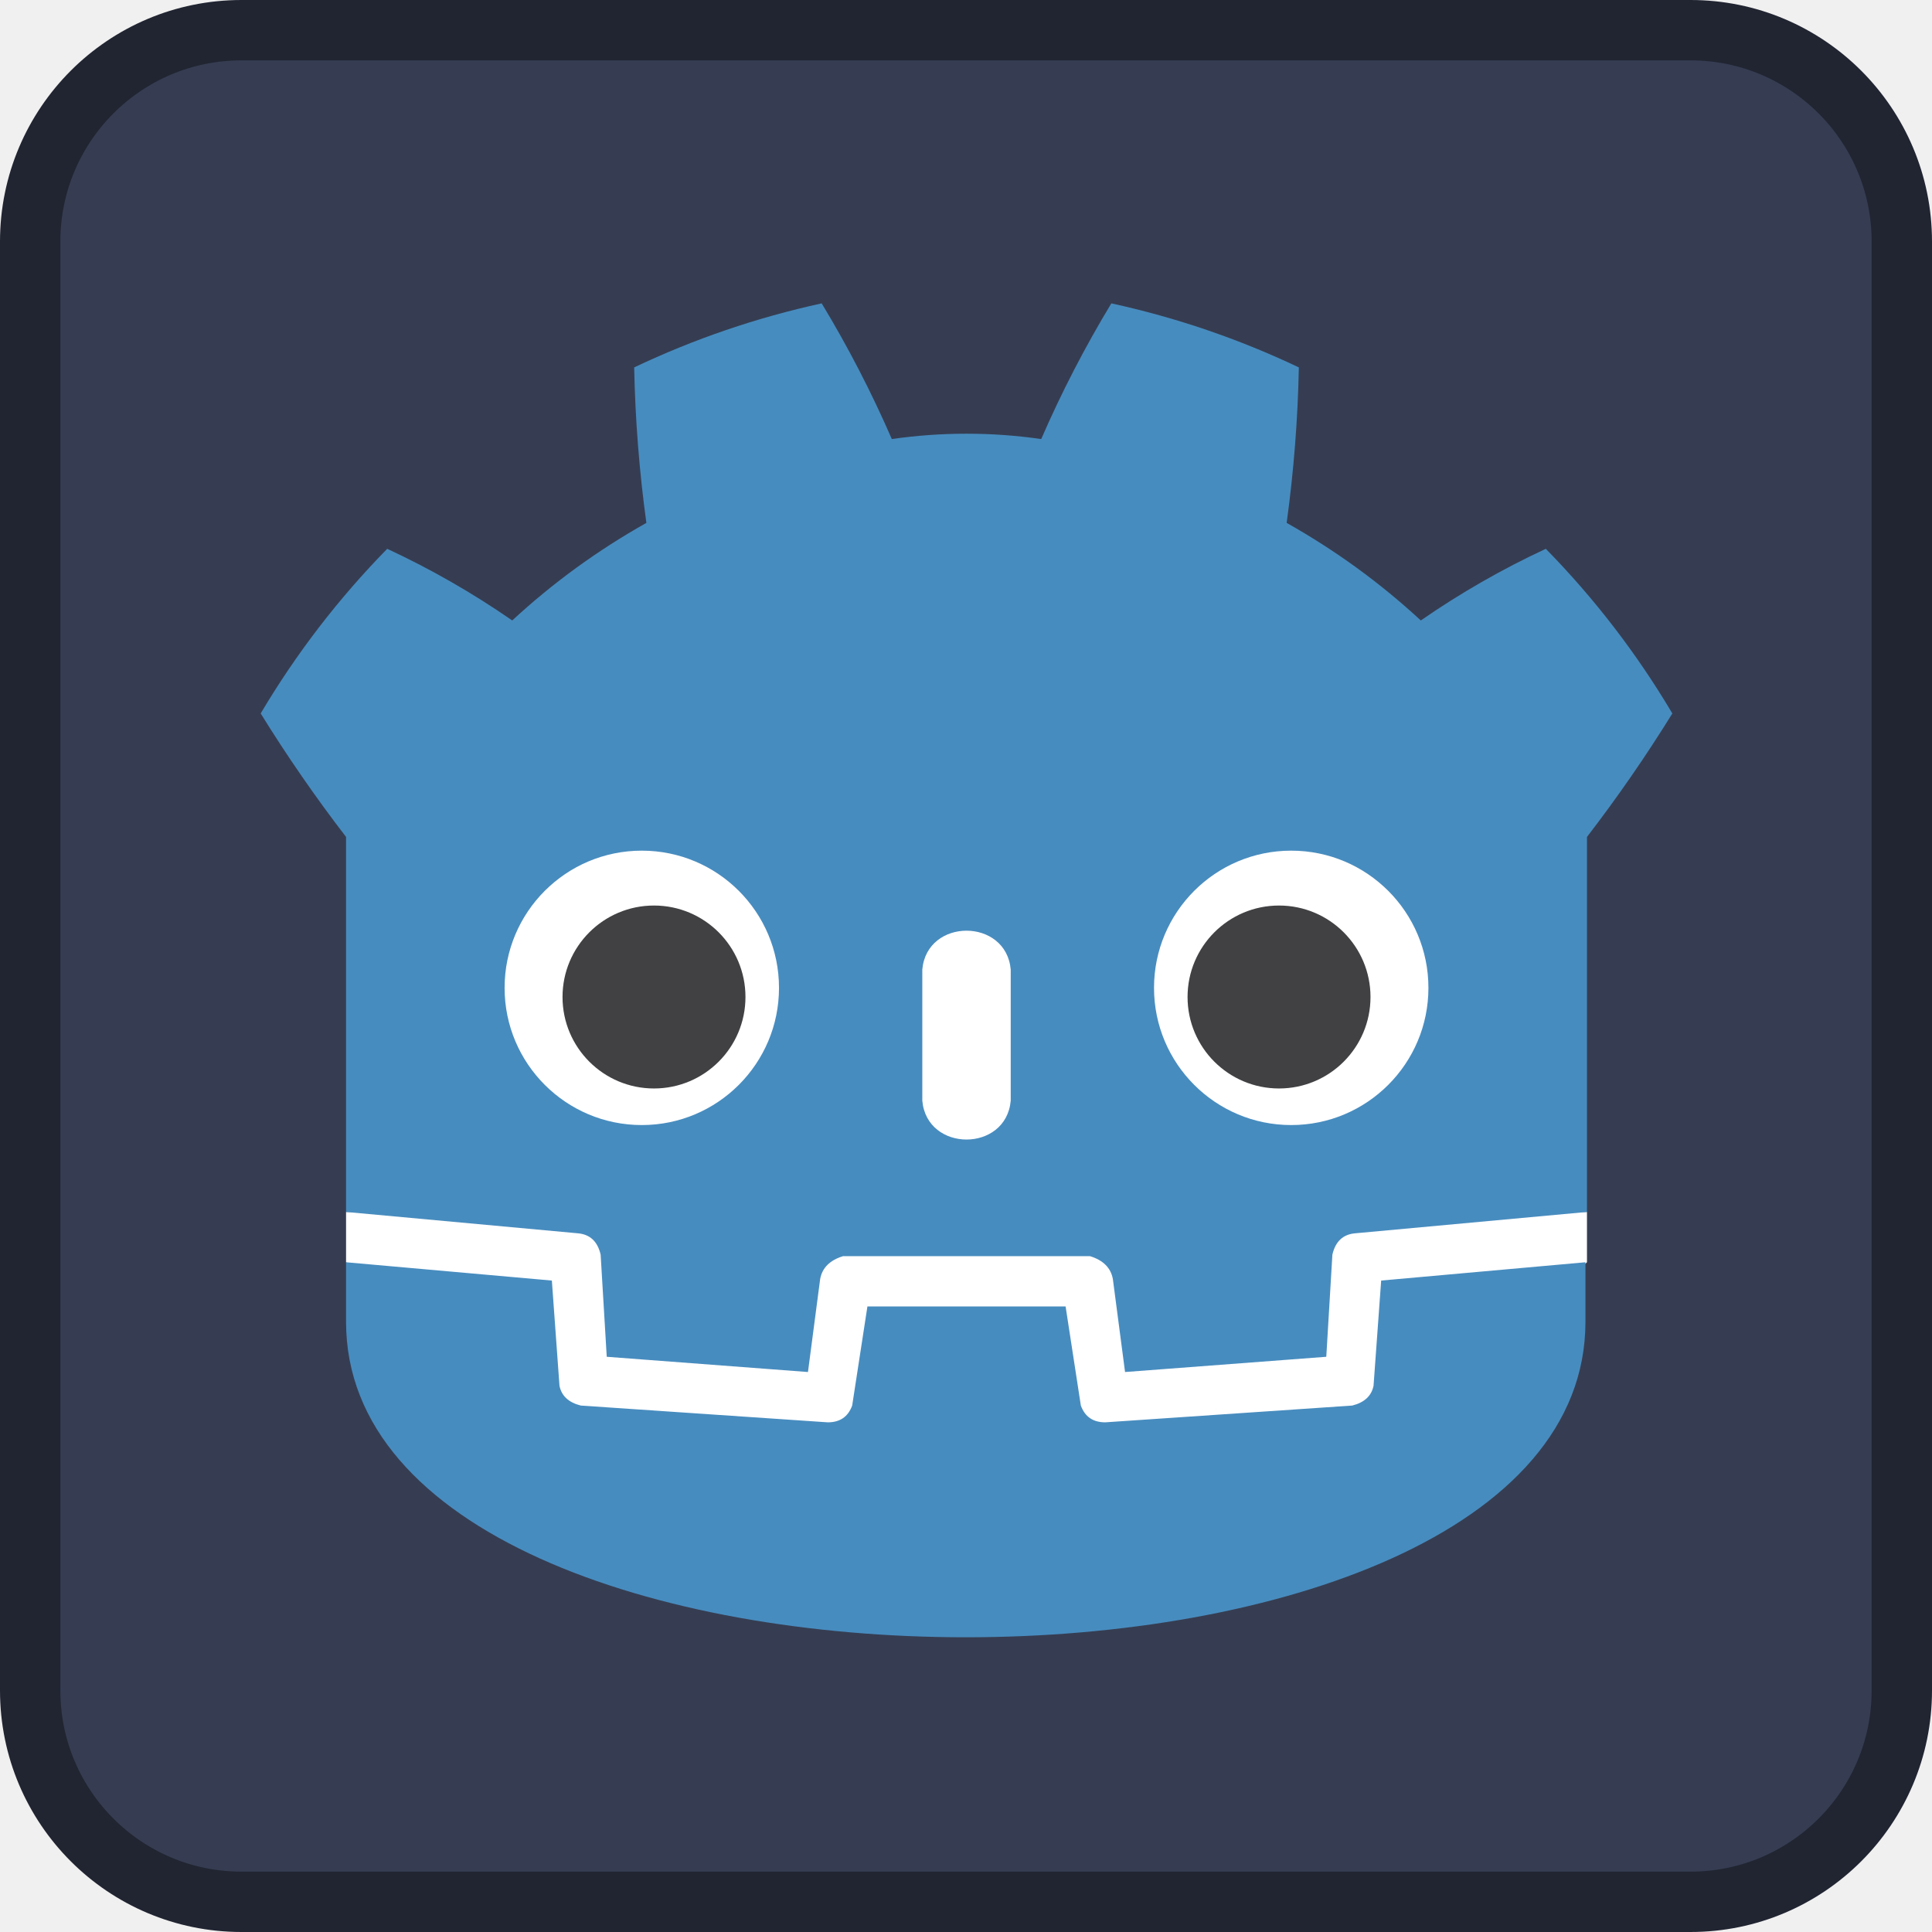
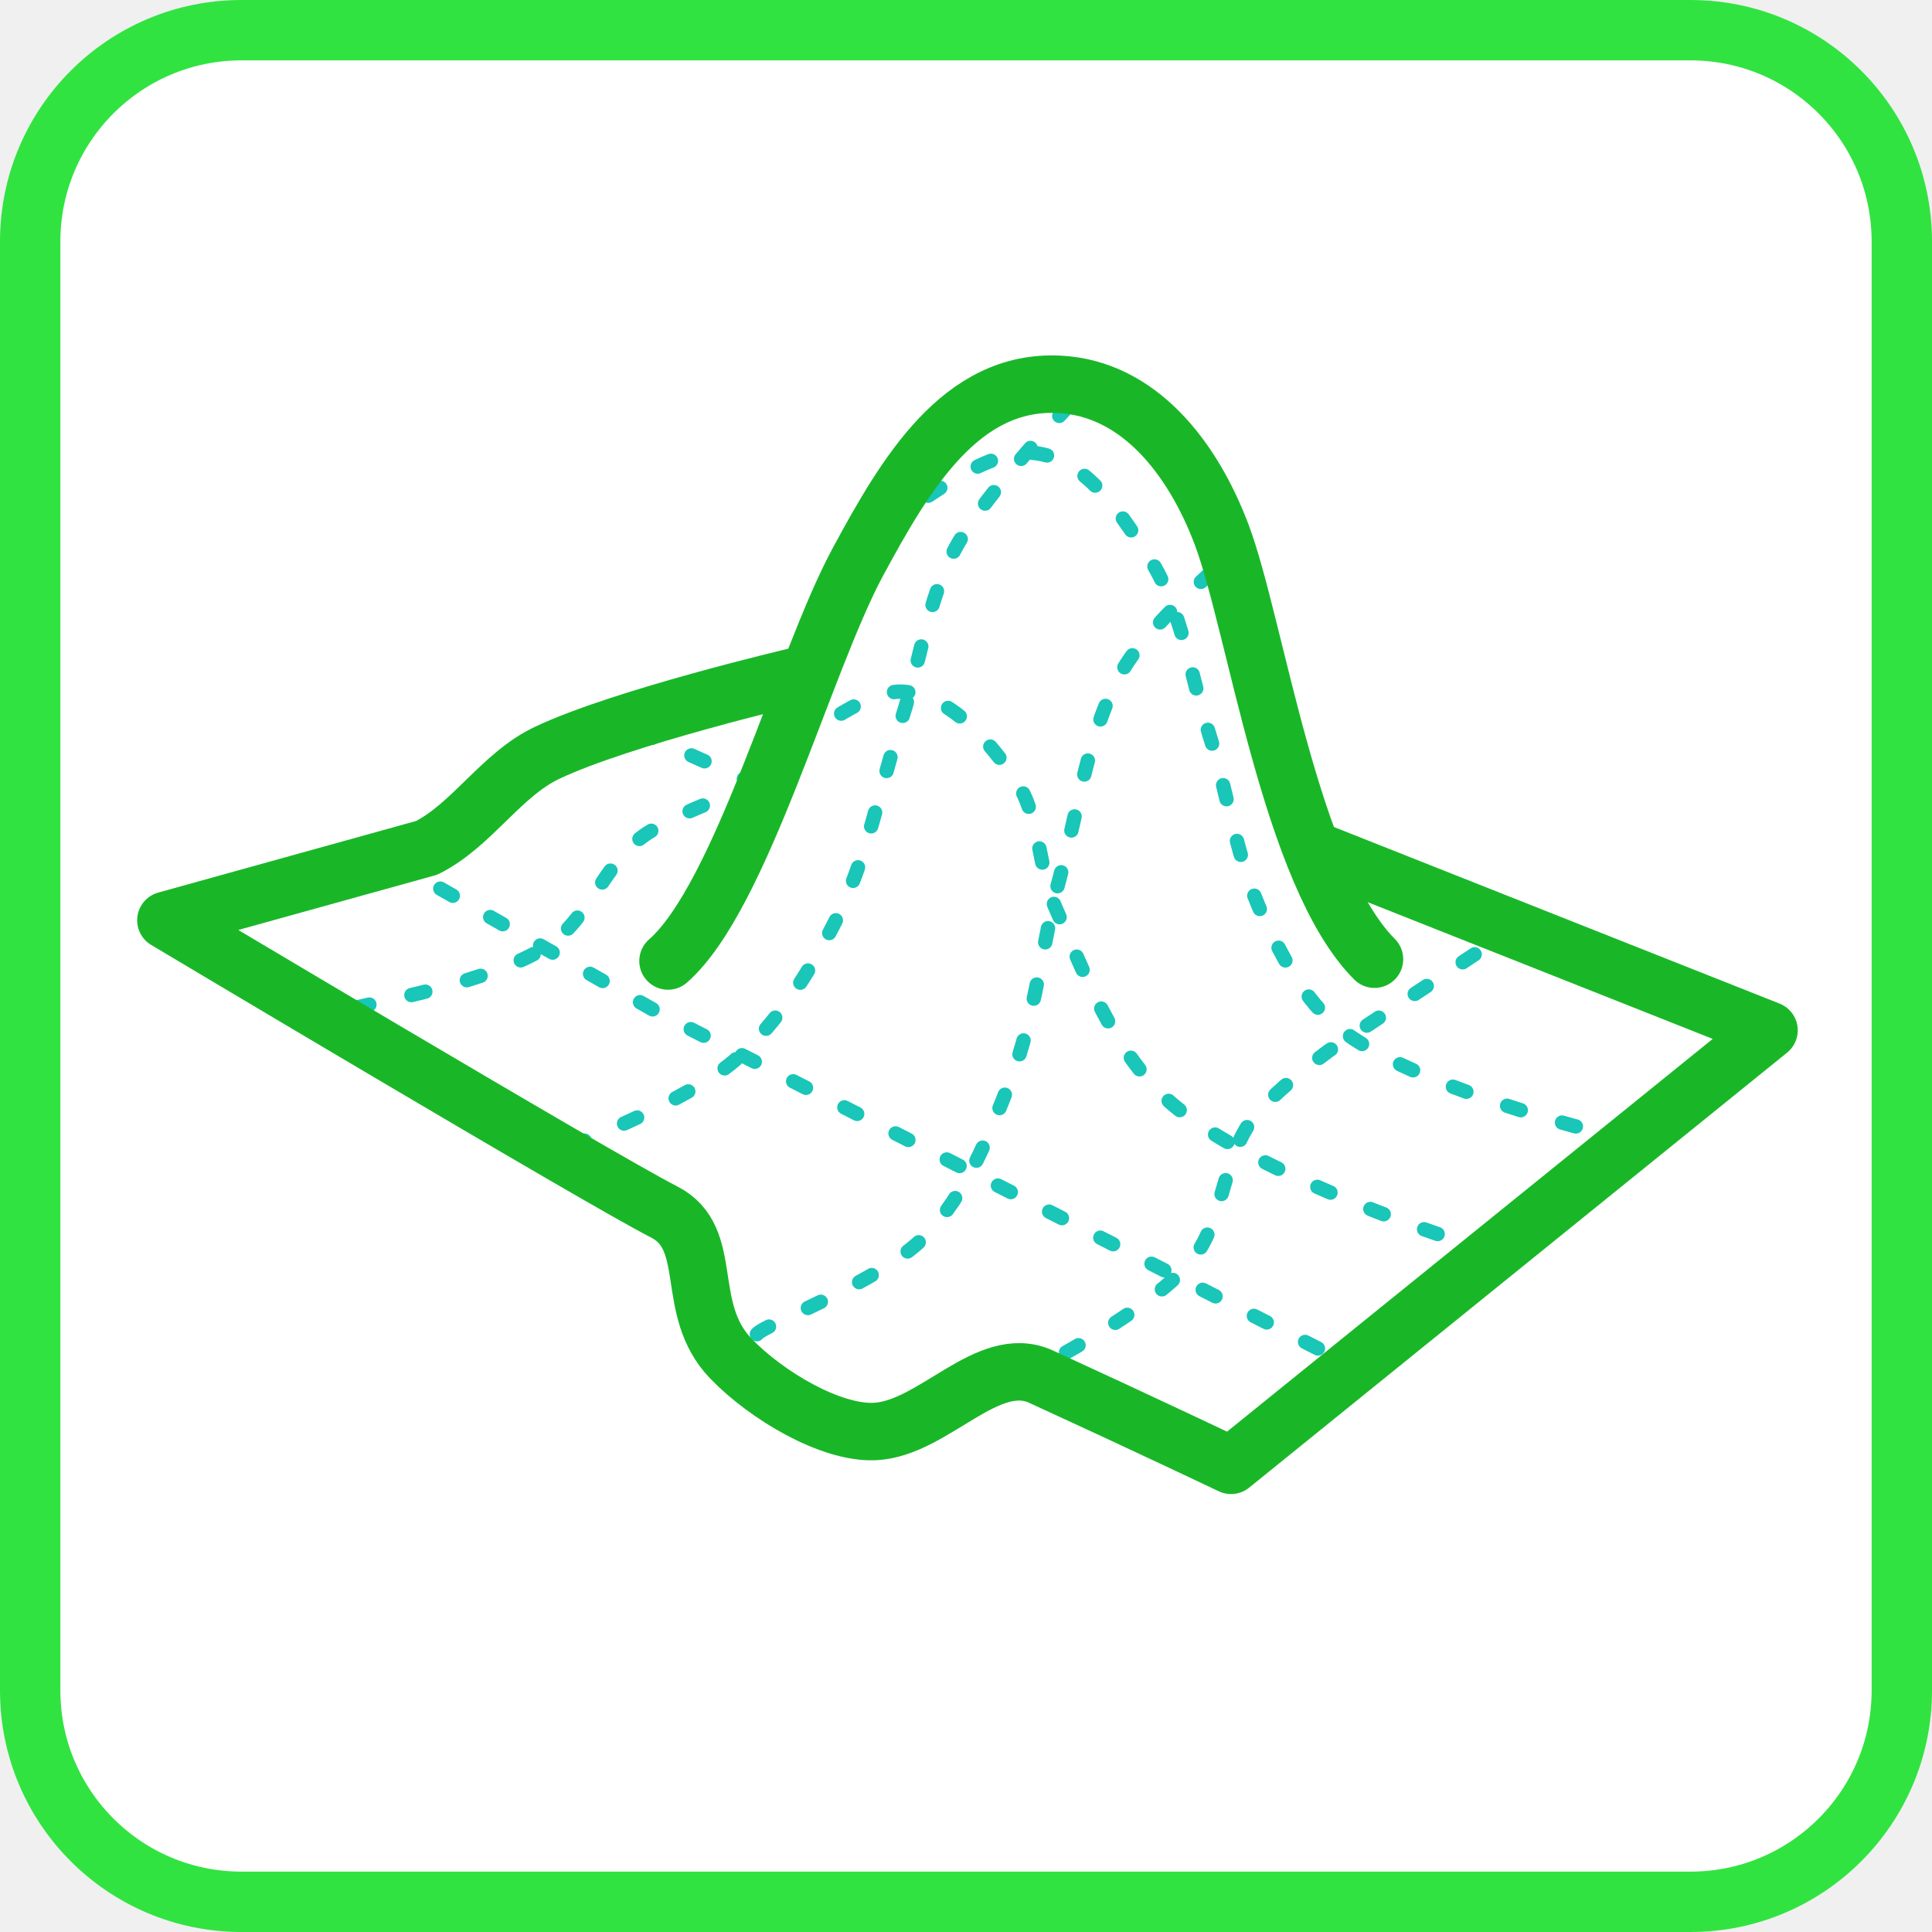
- <svg xmlns="http://www.w3.org/2000/svg" height="128" width="128">
-   <rect x="2" y="2" width="124" height="124" rx="14" fill="#363d52" stroke="#212532" stroke-width="4" />
-   <g transform="scale(.101) translate(122 122)">
-     <g fill="#fff">
-       <path d="M105 673v33q407 354 814 0v-33z" />
-       <path fill="#478cbf" d="m105 673 152 14q12 1 15 14l4 67 132 10 8-61q2-11 15-15h162q13 4 15 15l8 61 132-10 4-67q3-13 15-14l152-14V427q30-39 56-81-35-59-83-108-43 20-82 47-40-37-88-64 7-51 8-102-59-28-123-42-26 43-46 89-49-7-98 0-20-46-46-89-64 14-123 42 1 51 8 102-48 27-88 64-39-27-82-47-48 49-83 108 26 42 56 81zm0 33v39c0 276 813 276 813 0v-39l-134 12-5 69q-2 10-14 13l-162 11q-12 0-16-11l-10-65H447l-10 65q-4 11-16 11l-162-11q-12-3-14-13l-5-69z" />
-       <path d="M483 600c3 34 55 34 58 0v-86c-3-34-55-34-58 0z" />
-       <circle cx="725" cy="526" r="90" />
-       <circle cx="299" cy="526" r="90" />
-     </g>
-     <g fill="#414042">
-       <circle cx="307" cy="532" r="60" />
-       <circle cx="717" cy="532" r="60" />
-     </g>
+ <svg xmlns="http://www.w3.org/2000/svg" height="128" width="128" version="1.1" id="svg7">
+   <defs id="defs7" />
+   <rect x="2" y="2" width="124" height="124" rx="14" fill="#363d52" stroke="#212532" stroke-width="4" id="rect1" style="display:inline;fill:#ffffff;fill-opacity:1;stroke:#31e341;stroke-opacity:1" />
+   <g id="g13" style="display:inline" transform="matrix(0.9515148,0,0,0.9515148,2.2692,3.112956)">
+     <path style="fill:none;stroke:#19c6b8;stroke-width:1px;stroke-linecap:round;stroke-linejoin:round;stroke-dasharray:1, 3;stroke-dashoffset:0;stroke-opacity:1" d="m 37.387,76.522 c 0,0 8.122,-3.149 11.356,-5.94 2.998,-2.587 5.183,-6.084 6.988,-9.609 2.292,-4.475 3.179,-9.54 4.717,-14.326 1.251,-3.893 1.74,-8.1 3.669,-11.705 2.188,-4.09 8.735,-10.832 8.735,-10.832" id="path4" />
+     <path style="fill:none;stroke:#19c6b8;stroke-width:1px;stroke-linecap:round;stroke-linejoin:round;stroke-dasharray:1, 3;stroke-dashoffset:0;stroke-opacity:1" d="m 50.316,89.625 c 0.524,-0.699 8.554,-3.581 11.705,-6.814 2.874,-2.949 4.449,-6.993 5.94,-10.832 1.779,-4.582 2.195,-9.586 3.494,-14.326 1.32,-4.815 1.876,-10 4.368,-14.326 1.707,-2.964 6.988,-7.512 6.988,-7.512" id="path5" />
+     <path style="fill:none;stroke:#19c6b8;stroke-width:1px;stroke-linecap:round;stroke-linejoin:round;stroke-dasharray:1, 3;stroke-dashoffset:0;stroke-opacity:1" d="m 68.311,92.77 c 0,0 9.096,-4.431 12.23,-8.211 2.264,-2.731 2.13,-6.897 4.193,-9.784 1.415,-1.979 5.416,-4.892 5.416,-4.892 L 100.457,63.069" id="path6" />
+     <path style="fill:none;stroke:#19c6b8;stroke-width:1px;stroke-linecap:round;stroke-linejoin:round;stroke-dasharray:1, 3;stroke-dashoffset:0;stroke-opacity:1" d="m 22.363,66.913 c 1.048,-0.349 9.527,-1.756 13.452,-4.368 2.75,-1.83 3.828,-5.521 6.464,-7.512 2.1,-1.587 7.163,-3.319 7.163,-3.319" id="path7" />
+     <path style="fill:none;stroke:#19c6b8;stroke-width:1px;stroke-linecap:round;stroke-linejoin:round;stroke-dasharray:1, 3;stroke-dashoffset:0;stroke-opacity:1" d="m 24.808,56.605 c 1.747,1.048 18.694,10.657 18.694,10.657 l 47.695,24.284" id="path10" />
+     <path style="fill:none;stroke:#19c6b8;stroke-width:1px;stroke-linecap:round;stroke-linejoin:round;stroke-dasharray:1, 3;stroke-dashoffset:0;stroke-opacity:1" d="m 42.105,47.695 8.211,3.669" id="path11" />
+     <path style="fill:none;stroke:#19c6b8;stroke-width:1px;stroke-linecap:round;stroke-linejoin:round;stroke-dasharray:1, 3;stroke-dashoffset:0;stroke-opacity:1" d="m 58.876,33.369 c 1.223,-0.175 7.019,-5.707 11.007,-5.067 3.458,0.556 5.781,4.225 7.687,7.163 2.345,3.615 2.88,8.125 4.193,12.23 1.37,4.282 1.914,8.868 3.844,12.928 1.331,2.801 2.823,5.746 5.241,7.687 5.136,4.123 18.344,7.338 18.344,7.338" id="path12" />
+     <path style="fill:none;stroke:#19c6b8;stroke-width:1px;stroke-linecap:round;stroke-linejoin:round;stroke-dasharray:1, 3;stroke-dashoffset:0;stroke-opacity:1" d="m 52.936,48.743 c 0,0 4.838,-4.141 7.687,-3.844 3.256,0.34 5.835,3.415 7.687,6.115 1.761,2.567 1.542,6.061 2.795,8.91 2.059,4.681 3.956,9.78 7.687,13.278 5.264,4.933 19.393,9.609 19.393,9.609" id="path13" />
  </g>
+   <path id="path8" style="display:inline;fill:none;stroke:#19b728;stroke-width:3.806;stroke-linecap:round;stroke-linejoin:round;stroke-dasharray:none;stroke-opacity:1" d="m 52.731,44.815 c 0,0 -11.504,2.7 -16.487,5.063 -3.059,1.451 -4.949,4.77 -7.972,6.294 L 10.99,60.97 c 0,0 28.606,17.076 33.017,19.329 3.43,1.752 1.227,6.412 4.422,9.718 2.37,2.452 6.611,4.956 9.52,4.825 3.895,-0.176 7.48,-5.26 11.024,-3.634 6.948,3.187 12.588,5.874 12.588,5.874 L 117.202,68.261 87.225,56.382" />
+   <path style="display:inline;fill:none;stroke:#19b728;stroke-width:3.806;stroke-linecap:round;stroke-linejoin:round;stroke-dasharray:none;stroke-opacity:1" d="M 91.064,63.55 C 85.487,57.957 83.187,41.371 80.931,35.402 79.031,30.373 75.475,25.727 70.172,25.462 63.684,25.139 60.012,31.342 56.832,37.239 53.225,43.927 49.133,59.39 44.257,63.669" id="path9" />
</svg>
